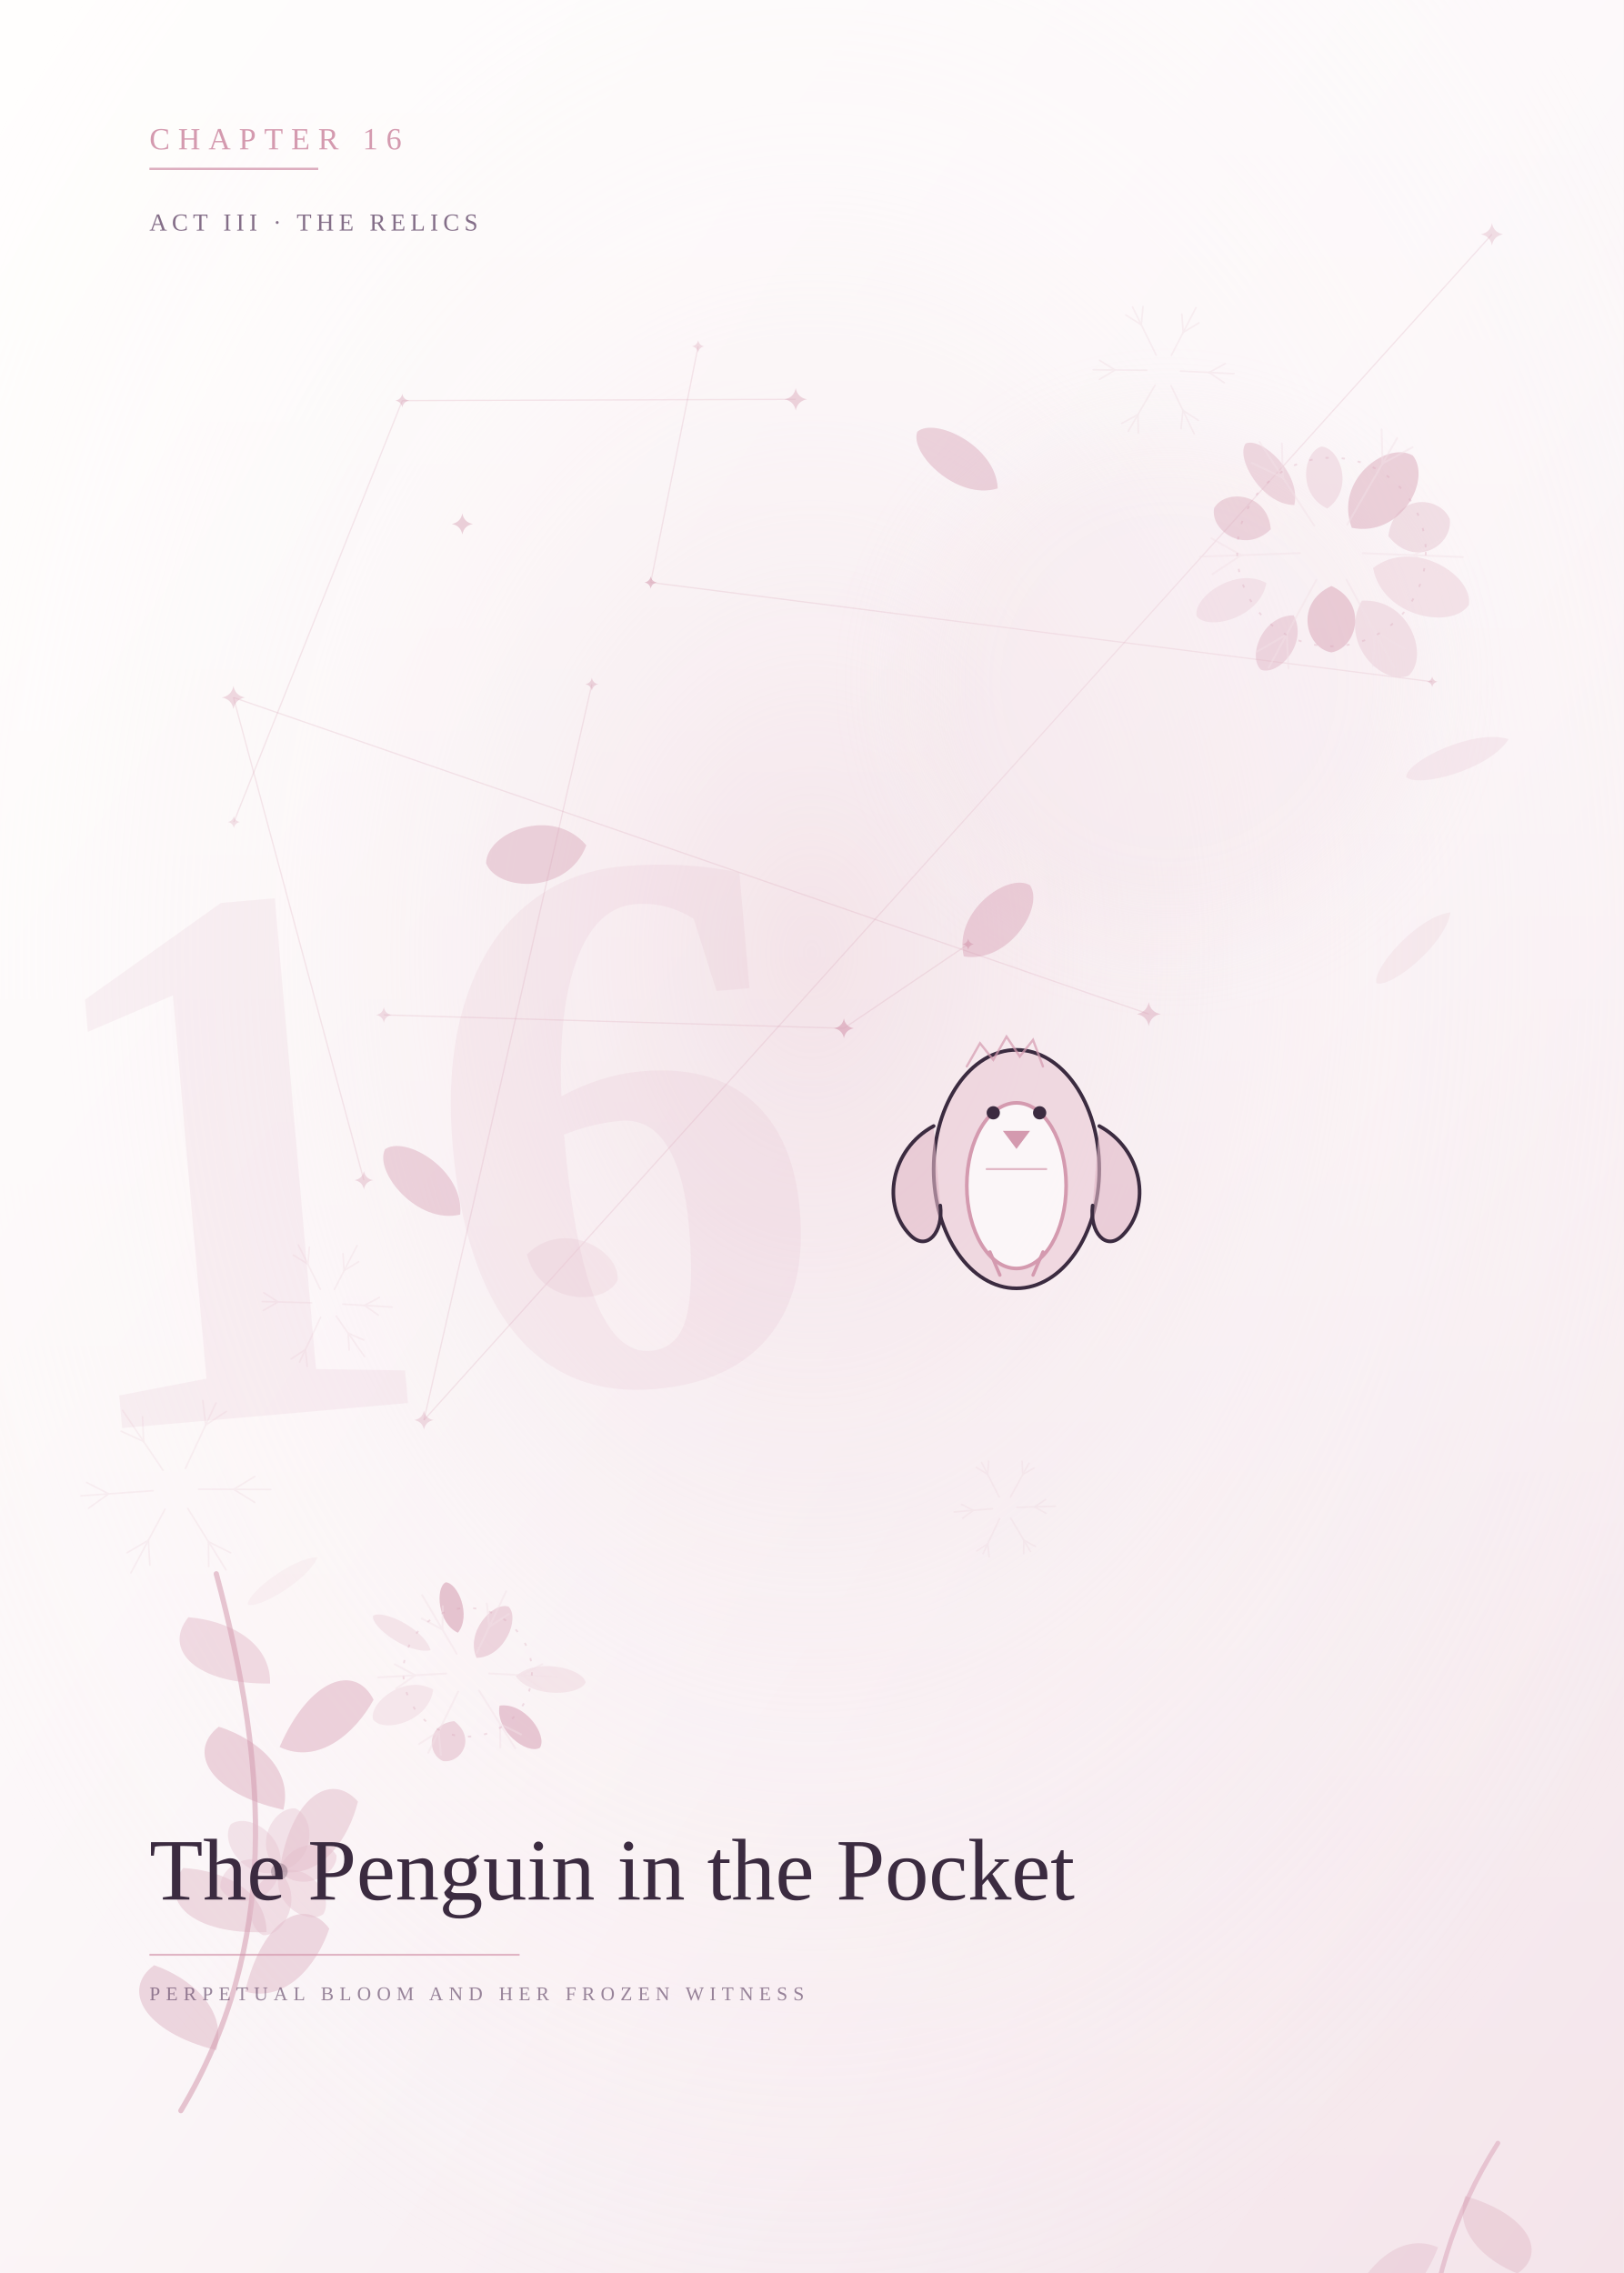
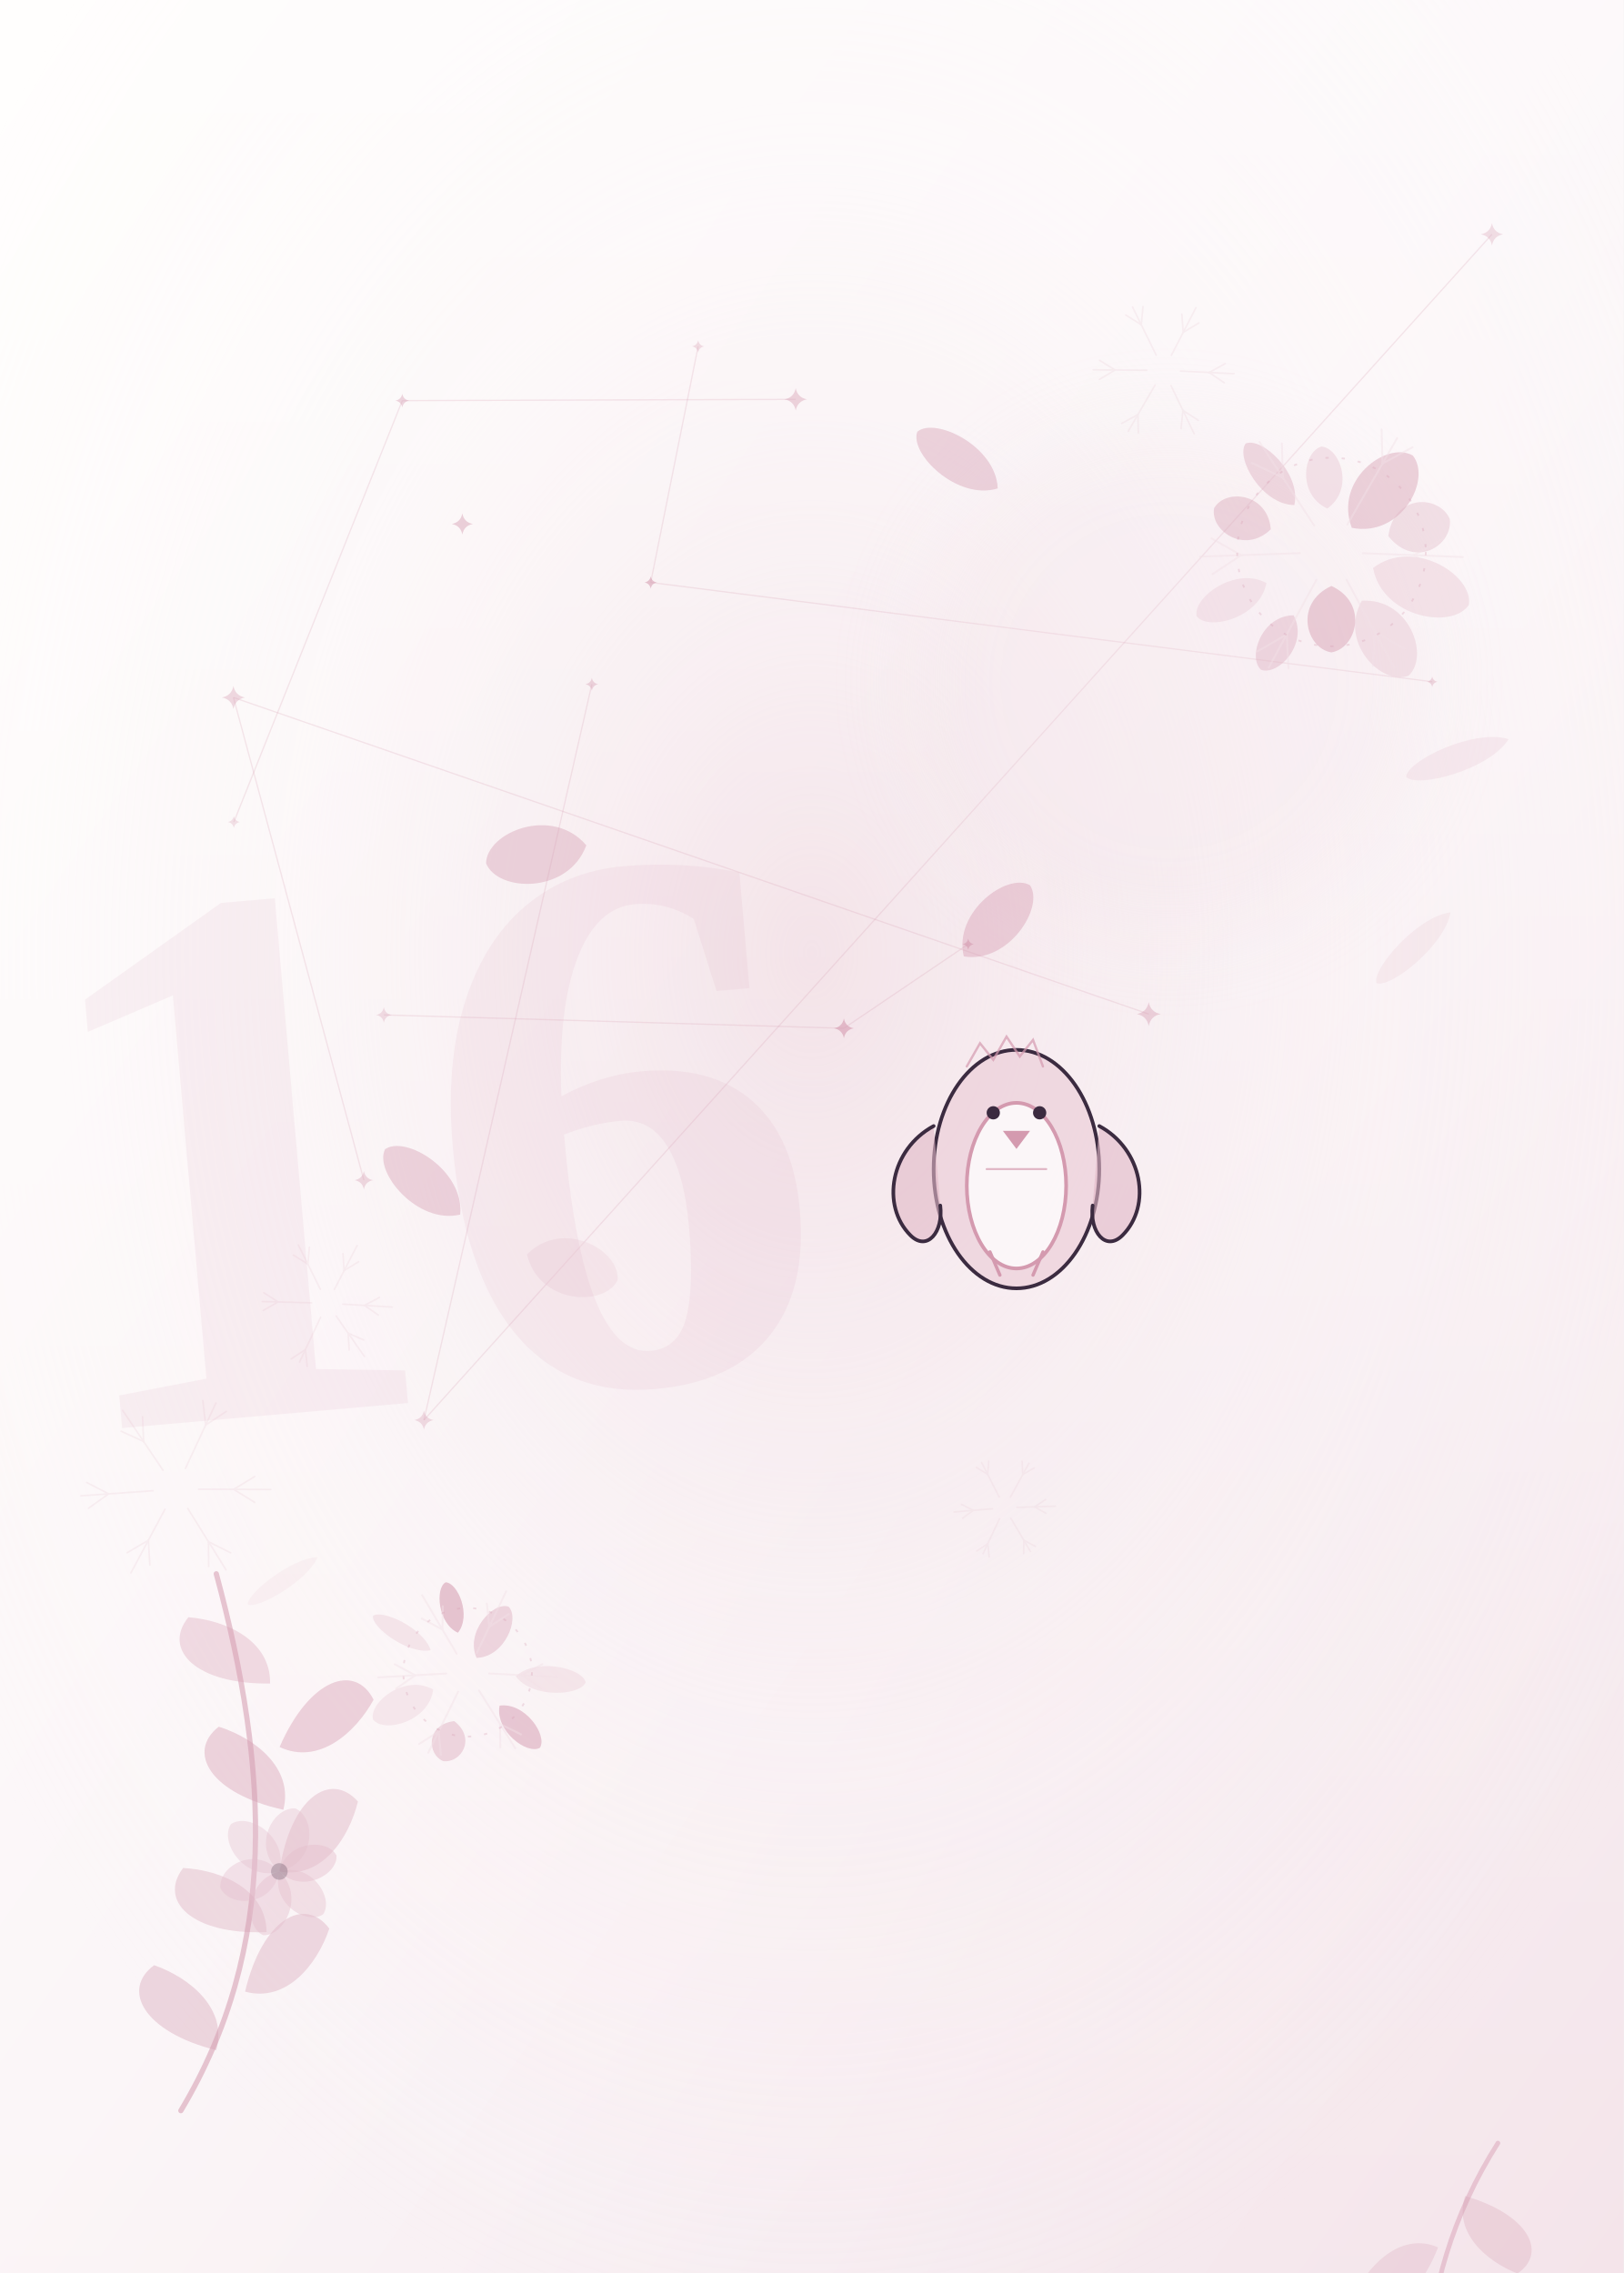
<svg xmlns="http://www.w3.org/2000/svg" viewBox="0 0 1000 1400" width="1000" height="1400" role="img" aria-labelledby="c16-title c16-desc">
  <defs>
    <linearGradient id="c16-bg" x1="0" y1="0" x2="1" y2="1">
      <stop offset="0" stop-color="#FFFDFB" />
      <stop offset="0.48" stop-color="rgb(251, 245, 247)" />
      <stop offset="1" stop-color="rgb(243, 227, 233)" />
    </linearGradient>
    <radialGradient id="c16-halo" cx="50%" cy="42%" r="62%">
      <stop offset="0" stop-color="rgb(234, 205, 215)" stop-opacity="0.7" />
      <stop offset="0.55" stop-color="rgb(246, 235, 239)" stop-opacity="0.24" />
      <stop offset="1" stop-color="rgb(251, 245, 247)" stop-opacity="0" />
    </radialGradient>
    <linearGradient id="c16-accent" x1="0" y1="0" x2="0.9" y2="1">
      <stop offset="0" stop-color="rgb(221, 174, 191)" />
      <stop offset="0.55" stop-color="#D49AAF" />
      <stop offset="1" stop-color="rgb(174, 126, 144)" />
    </linearGradient>
    <linearGradient id="c16-veil" x1="0" y1="0" x2="0" y2="1">
      <stop offset="0" stop-color="#FFFFFF" stop-opacity="0.88" />
      <stop offset="0.55" stop-color="#FFFFFF" stop-opacity="0.4" />
      <stop offset="1" stop-color="#FFFFFF" stop-opacity="0.08" />
    </linearGradient>
    <radialGradient id="c16-spot" cx="50%" cy="46%" r="52%">
      <stop offset="0" stop-color="rgb(243, 227, 233)" stop-opacity="0.58" />
      <stop offset="0.55" stop-color="rgb(249, 241, 244)" stop-opacity="0.16" />
      <stop offset="1" stop-color="rgb(106, 77, 88)" stop-opacity="0.24" />
    </radialGradient>
    <radialGradient id="c16-vignette" cx="50%" cy="48%" r="72%">
      <stop offset="0" stop-color="rgb(106, 77, 88)" stop-opacity="0" />
      <stop offset="0.66" stop-color="rgb(106, 77, 88)" stop-opacity="0" />
      <stop offset="1" stop-color="rgb(106, 77, 88)" stop-opacity="0.32" />
    </radialGradient>
    <filter id="c16-blur" x="-30%" y="-30%" width="160%" height="160%">
      <feGaussianBlur stdDeviation="26" />
    </filter>
    <filter id="c16-soft" x="-20%" y="-20%" width="140%" height="140%">
      <feGaussianBlur stdDeviation="4" />
    </filter>
    <filter id="c16-shadow" x="-30%" y="-30%" width="160%" height="160%">
      <feDropShadow dx="0" dy="10" stdDeviation="14" flood-color="rgb(95, 69, 79)" flood-opacity="0.22" />
    </filter>
  </defs>
  <rect width="1000" height="1400" fill="url(#c16-bg)" />
  <rect width="1000" height="1400" fill="url(#c16-halo)" />
  <rect width="1000" height="1400" fill="url(#c16-veil)" opacity="0.5" />
  <line x1="144.03" y1="506.29" x2="247.75" y2="246.76" stroke="#D49AAF" stroke-width="0.8" opacity="0.22" />
  <line x1="247.75" y1="246.76" x2="490.06" y2="245.96" stroke="#D49AAF" stroke-width="0.8" opacity="0.22" />
  <line x1="364.5" y1="421.43" x2="261.09" y2="874.66" stroke="#D49AAF" stroke-width="0.8" opacity="0.22" />
  <line x1="261.09" y1="874.66" x2="918.84" y2="144.3" stroke="#D49AAF" stroke-width="0.8" opacity="0.22" />
  <line x1="882.04" y1="419.91" x2="400.75" y2="358.75" stroke="#D49AAF" stroke-width="0.8" opacity="0.22" />
  <line x1="400.75" y1="358.75" x2="429.96" y2="213.34" stroke="#D49AAF" stroke-width="0.8" opacity="0.22" />
  <line x1="236.41" y1="625.13" x2="519.72" y2="633.35" stroke="#D49AAF" stroke-width="0.8" opacity="0.22" />
  <line x1="519.72" y1="633.35" x2="596.28" y2="581.55" stroke="#D49AAF" stroke-width="0.8" opacity="0.22" />
  <line x1="224.09" y1="726.9" x2="143.77" y2="429.6" stroke="#D49AAF" stroke-width="0.8" opacity="0.22" />
  <line x1="143.77" y1="429.6" x2="707.46" y2="624.59" stroke="#D49AAF" stroke-width="0.8" opacity="0.22" />
  <path d="M 144.03 502.56 Q 144.63 505.69 147.76 506.29 Q 144.63 506.89 144.03 510.02 Q 143.43 506.89 140.3 506.29 Q 143.43 505.69 144.03 502.56 Z" fill="#D49AAF" opacity="0.281" />
  <path d="M 247.75 242.52 Q 248.42 246.08 251.98 246.76 Q 248.42 247.44 247.75 250.99 Q 247.07 247.44 243.51 246.76 Q 247.07 246.08 247.75 242.52 Z" fill="#D49AAF" opacity="0.391" />
  <path d="M 490.06 239.04 Q 491.17 244.86 496.98 245.96 Q 491.17 247.07 490.06 252.88 Q 488.96 247.07 483.14 245.96 Q 488.96 244.86 490.06 239.04 Z" fill="#D49AAF" opacity="0.402" />
  <path d="M 364.5 417.46 Q 365.13 420.8 368.47 421.43 Q 365.13 422.07 364.5 425.41 Q 363.86 422.07 360.52 421.43 Q 363.86 420.8 364.5 417.46 Z" fill="#D49AAF" opacity="0.383" />
  <path d="M 261.09 868.77 Q 262.04 873.72 266.99 874.66 Q 262.04 875.61 261.09 880.56 Q 260.15 875.61 255.2 874.66 Q 260.15 873.72 261.09 868.77 Z" fill="#D49AAF" opacity="0.328" />
  <path d="M 918.84 137.43 Q 919.94 143.2 925.71 144.3 Q 919.94 145.4 918.84 151.18 Q 917.74 145.4 911.97 144.3 Q 917.74 143.2 918.84 137.43 Z" fill="#D49AAF" opacity="0.3" />
  <path d="M 882.04 416.62 Q 882.57 419.38 885.33 419.91 Q 882.57 420.43 882.04 423.19 Q 881.52 420.43 878.76 419.91 Q 881.52 419.38 882.04 416.62 Z" fill="#D49AAF" opacity="0.385" />
  <path d="M 400.75 354.93 Q 401.36 358.14 404.57 358.75 Q 401.36 359.37 400.75 362.58 Q 400.13 359.37 396.92 358.75 Q 400.13 358.14 400.75 354.93 Z" fill="#D49AAF" opacity="0.555" />
  <path d="M 429.96 209.56 Q 430.56 212.74 433.74 213.34 Q 430.56 213.95 429.96 217.13 Q 429.35 213.95 426.17 213.34 Q 429.35 212.74 429.96 209.56 Z" fill="#D49AAF" opacity="0.312" />
  <path d="M 236.41 620.35 Q 237.17 624.37 241.19 625.13 Q 237.17 625.9 236.41 629.91 Q 235.64 625.9 231.63 625.13 Q 235.64 624.37 236.41 620.35 Z" fill="#D49AAF" opacity="0.303" />
  <path d="M 519.72 627.24 Q 520.7 632.38 525.84 633.35 Q 520.7 634.33 519.72 639.47 Q 518.74 634.33 513.6 633.35 Q 518.74 632.38 519.72 627.24 Z" fill="#D49AAF" opacity="0.59" />
  <path d="M 596.28 578.03 Q 596.84 580.98 599.79 581.55 Q 596.84 582.11 596.28 585.06 Q 595.72 582.11 592.77 581.55 Q 595.72 580.98 596.28 578.03 Z" fill="#D49AAF" opacity="0.603" />
  <path d="M 224.09 721.22 Q 225 725.99 229.77 726.9 Q 225 727.81 224.09 732.58 Q 223.18 727.81 218.42 726.9 Q 223.18 725.99 224.09 721.22 Z" fill="#D49AAF" opacity="0.351" />
  <path d="M 143.77 422.47 Q 144.91 428.46 150.9 429.6 Q 144.91 430.74 143.77 436.73 Q 142.63 430.74 136.64 429.6 Q 142.63 428.46 143.77 422.47 Z" fill="#D49AAF" opacity="0.355" />
  <path d="M 707.46 617.21 Q 708.64 623.41 714.85 624.59 Q 708.64 625.77 707.46 631.97 Q 706.28 625.77 700.08 624.59 Q 706.28 623.41 707.46 617.21 Z" fill="#D49AAF" opacity="0.401" />
  <path d="M 284.73 316.22 Q 285.78 321.69 291.24 322.73 Q 285.78 323.77 284.73 329.24 Q 283.69 323.77 278.22 322.73 Q 283.69 321.69 284.73 316.22 Z" fill="#D49AAF" opacity="0.436" />
  <circle cx="720" cy="420" r="160" fill="rgb(240, 220, 227)" opacity="0.22" filter="url(#c16-blur)" />
  <g>
    <g>
      <path d="M0 0 C -25.93 -14.15 -17.49 -51.17 0 -54.43 C 17.49 -51.17 25.93 -14.15 0 0 Z" transform="translate(838.69 369.98) rotate(148.06)" fill="rgb(236, 210, 219)" opacity="0.611" stroke="none" stroke-width="1.2" />
      <path d="M0 0 C -23.2 -10.63 -15.64 -38.45 0 -40.9 C 15.64 -38.45 23.2 -10.63 0 0 Z" transform="translate(819.97 360.92) rotate(180.08)" fill="#D49AAF" opacity="0.449" stroke="none" stroke-width="1.2" />
      <path d="M0 0 C -16.8 -10.17 -11.33 -36.78 0 -39.13 C 11.33 -36.78 16.8 -10.17 0 0 Z" transform="translate(796.71 378.97) rotate(210.87)" fill="rgb(223, 179, 195)" opacity="0.46" stroke="none" stroke-width="1.2" />
      <path d="M0 0 C -17.46 -12.37 -11.77 -44.71 0 -47.56 C 11.77 -44.71 17.46 -12.37 0 0 Z" transform="translate(779.9 359.11) rotate(244.52)" fill="rgb(236, 210, 219)" opacity="0.481" stroke="none" stroke-width="1.2" />
      <path d="M0 0 C -20.46 -9.68 -13.8 -35.01 0 -37.25 C 13.8 -35.01 20.46 -9.68 0 0 Z" transform="translate(782.64 326.01) rotate(290.54)" fill="#D49AAF" opacity="0.363" stroke="none" stroke-width="1.2" />
      <path d="M0 0 C -15.58 -12.57 -10.51 -45.46 0 -48.36 C 10.51 -45.46 15.58 -12.57 0 0 Z" transform="translate(797.14 311.1) rotate(321.66)" fill="rgb(223, 179, 195)" opacity="0.458" stroke="none" stroke-width="1.2" />
      <path d="M0 0 C -17.58 -9.96 -11.86 -36.02 0 -38.32 C 11.86 -36.02 17.58 -9.96 0 0 Z" transform="translate(817.46 313.18) rotate(354.59)" fill="rgb(236, 210, 219)" opacity="0.59" stroke="none" stroke-width="1.2" />
      <path d="M0 0 C -27.33 -15.15 -18.43 -54.78 0 -58.27 C 18.43 -54.78 27.33 -15.15 0 0 Z" transform="translate(832.53 325.11) rotate(400.09)" fill="#D49AAF" opacity="0.421" stroke="none" stroke-width="1.2" />
      <path d="M0 0 C -24.2 -10.21 -16.32 -36.91 0 -39.27 C 16.32 -36.91 24.2 -10.21 0 0 Z" transform="translate(855.03 330.2) rotate(434.37)" fill="rgb(223, 179, 195)" opacity="0.362" stroke="none" stroke-width="1.2" />
      <path d="M0 0 C -26.7 -16.45 -18.01 -59.46 0 -63.25 C 18.01 -59.46 26.7 -16.45 0 0 Z" transform="translate(845.61 349.83) rotate(471.01)" fill="rgb(236, 210, 219)" opacity="0.543" stroke="none" stroke-width="1.2" />
      <g stroke="rgb(242, 225, 231)" stroke-width="1.2" opacity="0.451" stroke-linecap="round">
        <line x1="839.42" y1="340.74" x2="900.9" y2="343.1" />
        <line x1="870.78" y1="341.95" x2="889.14" y2="331.64" />
        <line x1="870.78" y1="341.95" x2="888.29" y2="353.63" />
        <line x1="829.27" y1="357.07" x2="858.64" y2="411.14" />
        <line x1="846.65" y1="389.07" x2="864.88" y2="399.58" />
        <line x1="846.65" y1="389.07" x2="845.55" y2="410.09" />
        <line x1="810.73" y1="357.08" x2="781.38" y2="411.16" />
        <line x1="792.44" y1="390.77" x2="793.55" y2="411.8" />
        <line x1="792.44" y1="390.77" x2="774.21" y2="401.3" />
        <line x1="800.58" y1="340.68" x2="739.09" y2="342.83" />
        <line x1="764.36" y1="341.95" x2="746.81" y2="353.57" />
        <line x1="764.36" y1="341.95" x2="746.05" y2="331.58" />
        <line x1="809.37" y1="323.73" x2="775.71" y2="272.23" />
        <line x1="790.07" y1="294.19" x2="771.04" y2="285.19" />
        <line x1="790.07" y1="294.19" x2="789.46" y2="273.15" />
        <line x1="829.71" y1="323.17" x2="860.46" y2="269.87" />
        <line x1="851.43" y1="285.52" x2="850.87" y2="264.48" />
        <line x1="851.43" y1="285.52" x2="869.93" y2="275.47" />
      </g>
      <circle cx="820" cy="340" r="58.08" fill="none" stroke="#D49AAF" stroke-width="1.1" opacity="0.287" stroke-dasharray="2 8" />
    </g>
    <g>
      <path d="M0 0 C -9.53 -10.75 -6.43 -38.88 0 -41.36 C 6.43 -38.88 9.53 -10.75 0 0 Z" transform="translate(265.25 1016.44) rotate(300.79)" fill="rgb(236, 210, 219)" opacity="0.495" stroke="none" stroke-width="1.2" />
      <path d="M0 0 C -10.74 -8.31 -7.24 -30.04 0 -31.96 C 7.24 -30.04 10.74 -8.31 0 0 Z" transform="translate(282.04 1005.64) rotate(346.25)" fill="#D49AAF" opacity="0.548" stroke="none" stroke-width="1.2" />
      <path d="M0 0 C -14.51 -9.67 -9.78 -34.96 0 -37.19 C 9.78 -34.96 14.51 -9.67 0 0 Z" transform="translate(293.52 1021.14) rotate(391.94)" fill="rgb(223, 179, 195)" opacity="0.506" stroke="none" stroke-width="1.2" />
      <path d="M0 0 C -12.81 -11.22 -8.64 -40.57 0 -43.16 C 8.64 -40.57 12.81 -11.22 0 0 Z" transform="translate(317.66 1032.53) rotate(454.87)" fill="rgb(236, 210, 219)" opacity="0.444" stroke="none" stroke-width="1.2" />
      <path d="M0 0 C -12.94 -9.34 -8.73 -33.78 0 -35.94 C 8.73 -33.78 12.94 -9.34 0 0 Z" transform="translate(307.66 1050.54) rotate(496.25)" fill="#D49AAF" opacity="0.507" stroke="none" stroke-width="1.2" />
      <path d="M0 0 C -16.2 -6.64 -10.93 -24.02 0 -25.55 C 10.93 -24.02 16.2 -6.64 0 0 Z" transform="translate(279.73 1060.08) rotate(555.36)" fill="rgb(223, 179, 195)" opacity="0.505" stroke="none" stroke-width="1.2" />
      <path d="M0 0 C -16.31 -10.77 -11 -38.94 0 -41.42 C 11 -38.94 16.31 -10.77 0 0 Z" transform="translate(266.78 1040.62) rotate(603.41)" fill="rgb(236, 210, 219)" opacity="0.423" stroke="none" stroke-width="1.2" />
      <g stroke="rgb(242, 225, 231)" stroke-width="1.2" opacity="0.451" stroke-linecap="round">
        <line x1="301.23" y1="1030.72" x2="343.12" y2="1032.99" />
        <line x1="321.36" y1="1031.81" x2="333.99" y2="1024.98" />
        <line x1="321.36" y1="1031.81" x2="333.17" y2="1039.96" />
        <line x1="295.03" y1="1041.23" x2="317.31" y2="1076.78" />
        <line x1="307.97" y1="1061.87" x2="320.82" y2="1068.25" />
        <line x1="307.97" y1="1061.87" x2="308.11" y2="1076.22" />
        <line x1="282.18" y1="1041.9" x2="263.74" y2="1079.59" />
        <line x1="270.14" y1="1066.5" x2="271.51" y2="1080.79" />
        <line x1="270.14" y1="1066.5" x2="258.03" y2="1074.2" />
        <line x1="274.77" y1="1030.76" x2="232.89" y2="1033.17" />
        <line x1="255.75" y1="1031.85" x2="243.96" y2="1040.05" />
        <line x1="255.75" y1="1031.85" x2="243.1" y2="1025.07" />
        <line x1="281.27" y1="1018.59" x2="259.95" y2="982.46" />
        <line x1="272.46" y1="1003.67" x2="259.79" y2="996.94" />
        <line x1="272.46" y1="1003.67" x2="272.71" y2="989.32" />
        <line x1="293.69" y1="1018.04" x2="311.7" y2="980.15" />
        <line x1="301.34" y1="1001.94" x2="299.82" y2="987.67" />
        <line x1="301.34" y1="1001.94" x2="313.37" y2="994.11" />
      </g>
      <circle cx="288" cy="1030" r="39.6" fill="none" stroke="#D49AAF" stroke-width="1.1" opacity="0.287" stroke-dasharray="2 8" />
    </g>
    <path d="M0 0 C -22.26 -15.95 -15.01 -57.65 0 -61.33 C 15.01 -57.65 22.26 -15.95 0 0 Z" transform="translate(283.43 748.09) rotate(311.01)" fill="#D49AAF" opacity="0.397" stroke="none" stroke-width="1.2" />
    <path d="M0 0 C -8.65 -13.51 -5.84 -48.86 0 -51.98 C 5.84 -48.86 8.65 -13.51 0 0 Z" transform="translate(195.61 959.12) rotate(235.88)" fill="rgb(236, 210, 219)" opacity="0.219" stroke="none" stroke-width="1.2" />
    <path d="M0 0 C -20.66 -15.76 -13.93 -56.97 0 -60.6 C 13.93 -56.97 20.66 -15.76 0 0 Z" transform="translate(614.46 300.82) rotate(305.18)" fill="#D49AAF" opacity="0.4" stroke="none" stroke-width="1.2" />
    <path d="M0 0 C -27.4 -15.09 -18.48 -54.55 0 -58.03 C 18.48 -54.55 27.4 -15.09 0 0 Z" transform="translate(324.56 772.61) rotate(105.92)" fill="rgb(236, 210, 219)" opacity="0.378" stroke="none" stroke-width="1.2" />
    <path d="M0 0 C -27.88 -16.31 -18.81 -58.95 0 -62.72 C 18.81 -58.95 27.88 -16.31 0 0 Z" transform="translate(361.09 520.64) rotate(259.85)" fill="#D49AAF" opacity="0.39" stroke="none" stroke-width="1.2" />
    <path d="M0 0 C -13.6 -17.5 -9.17 -63.26 0 -67.29 C 9.17 -63.26 13.6 -17.5 0 0 Z" transform="translate(929.11 455.26) rotate(249.79)" fill="rgb(236, 210, 219)" opacity="0.368" stroke="none" stroke-width="1.2" />
    <path d="M0 0 C -23.39 -15.57 -15.77 -56.29 0 -59.88 C 15.77 -56.29 23.39 -15.57 0 0 Z" transform="translate(593.55 589.09) rotate(42.91)" fill="#D49AAF" opacity="0.404" stroke="none" stroke-width="1.2" />
    <path d="M0 0 C -12.33 -16.39 -8.32 -59.26 0 -63.05 C 8.32 -59.26 12.33 -16.39 0 0 Z" transform="translate(893.32 561.94) rotate(226.25)" fill="rgb(236, 210, 219)" opacity="0.321" stroke="none" stroke-width="1.2" />
    <g stroke="rgb(236, 210, 219)" stroke-width="1" opacity="0.3" stroke-linecap="round">
      <line x1="211.13" y1="803.26" x2="241.49" y2="805.04" />
      <line x1="224.45" y1="804.04" x2="233.63" y2="799.13" />
      <line x1="224.45" y1="804.04" x2="232.99" y2="809.99" />
      <line x1="207.03" y1="810.58" x2="224.45" y2="835.52" />
      <line x1="214.42" y1="821.16" x2="223.96" y2="825.32" />
      <line x1="214.42" y1="821.16" x2="215.04" y2="831.55" />
      <line x1="197.44" y1="811.39" x2="184.47" y2="838.91" />
      <line x1="188.09" y1="831.23" x2="189.22" y2="841.57" />
      <line x1="188.09" y1="831.23" x2="179.38" y2="836.93" />
      <line x1="191.93" y1="802.45" x2="161.52" y2="801.65" />
      <line x1="171.22" y1="801.9" x2="162.21" y2="807.11" />
      <line x1="171.22" y1="801.9" x2="162.49" y2="796.23" />
      <line x1="197.27" y1="794.09" x2="183.75" y2="766.84" />
      <line x1="189.59" y1="778.61" x2="180.77" y2="773.08" />
      <line x1="189.59" y1="778.61" x2="190.52" y2="768.25" />
      <line x1="205.95" y1="794.17" x2="219.92" y2="767.15" />
      <line x1="211.97" y1="782.53" x2="211.21" y2="772.15" />
      <line x1="211.97" y1="782.53" x2="220.88" y2="777.15" />
    </g>
    <g stroke="rgb(236, 210, 219)" stroke-width="1" opacity="0.3" stroke-linecap="round">
      <line x1="122.28" y1="917.25" x2="166.75" y2="917.41" />
      <line x1="143.88" y1="917.33" x2="156.89" y2="909.42" />
      <line x1="143.88" y1="917.33" x2="156.83" y2="925.33" />
      <line x1="115.66" y1="929.12" x2="139.17" y2="966.87" />
      <line x1="128.4" y1="949.58" x2="142.01" y2="956.39" />
      <line x1="128.4" y1="949.58" x2="128.51" y2="964.8" />
      <line x1="101.61" y1="929.58" x2="80.62" y2="968.79" />
      <line x1="91.38" y1="948.69" x2="92.27" y2="963.88" />
      <line x1="91.38" y1="948.69" x2="78.25" y2="956.37" />
      <line x1="94.22" y1="918.18" x2="49.86" y2="921.31" />
      <line x1="66.89" y1="920.11" x2="54.51" y2="928.96" />
      <line x1="66.89" y1="920.11" x2="53.39" y2="913.09" />
      <line x1="100.38" y1="905.55" x2="75.51" y2="868.68" />
      <line x1="88.44" y1="887.84" x2="74.59" y2="881.53" />
      <line x1="88.44" y1="887.84" x2="87.78" y2="872.64" />
      <line x1="114.17" y1="904.47" x2="132.98" y2="864.16" />
      <line x1="126.65" y1="877.74" x2="124.92" y2="862.62" />
      <line x1="126.65" y1="877.74" x2="139.34" y2="869.35" />
    </g>
    <g stroke="rgb(236, 210, 219)" stroke-width="1" opacity="0.3" stroke-linecap="round">
      <line x1="727.05" y1="228.59" x2="759.99" y2="230.14" />
      <line x1="744.64" y1="229.42" x2="754.52" y2="223.98" />
      <line x1="744.64" y1="229.42" x2="753.97" y2="235.76" />
      <line x1="721.16" y1="237.49" x2="735.46" y2="267.21" />
      <line x1="728.52" y1="252.78" x2="738" y2="258.89" />
      <line x1="728.52" y1="252.78" x2="727.37" y2="264.01" />
      <line x1="711.41" y1="237.11" x2="694.84" y2="265.63" />
      <line x1="700.79" y1="255.39" x2="701.06" y2="266.67" />
      <line x1="700.79" y1="255.39" x2="690.86" y2="260.75" />
      <line x1="706.23" y1="228.03" x2="673.24" y2="227.79" />
      <line x1="686.71" y1="227.89" x2="677.05" y2="233.72" />
      <line x1="686.71" y1="227.89" x2="677.13" y2="221.92" />
      <line x1="712.05" y1="218.75" x2="697.52" y2="189.14" />
      <line x1="702.88" y1="200.05" x2="693.34" y2="194.01" />
      <line x1="702.88" y1="200.05" x2="703.93" y2="188.82" />
      <line x1="721.41" y1="218.84" x2="736.52" y2="189.52" />
      <line x1="728.67" y1="204.75" x2="727.84" y2="193.5" />
      <line x1="728.67" y1="204.75" x2="738.32" y2="198.9" />
    </g>
    <g stroke="rgb(236, 210, 219)" stroke-width="1" opacity="0.3" stroke-linecap="round">
      <line x1="626.23" y1="928.43" x2="649.98" y2="927.69" />
      <line x1="637.14" y1="928.09" x2="643.93" y2="923.63" />
      <line x1="637.14" y1="928.09" x2="644.19" y2="932.12" />
      <line x1="622.54" y1="935.12" x2="634.61" y2="955.59" />
      <line x1="630.55" y1="948.7" x2="637.72" y2="952.51" />
      <line x1="630.55" y1="948.7" x2="630.41" y2="956.83" />
      <line x1="615.54" y1="935.45" x2="605.43" y2="956.95" />
      <line x1="608.31" y1="950.82" x2="609.2" y2="958.9" />
      <line x1="608.31" y1="950.82" x2="601.52" y2="955.28" />
      <line x1="611.26" y1="929.28" x2="587.58" y2="931.24" />
      <line x1="599.41" y1="930.26" x2="592.86" y2="935.07" />
      <line x1="599.41" y1="930.26" x2="592.16" y2="926.6" />
      <line x1="615.33" y1="921.98" x2="604.55" y2="900.81" />
      <line x1="608.26" y1="908.08" x2="601.33" y2="903.83" />
      <line x1="608.26" y1="908.08" x2="608.9" y2="899.98" />
      <line x1="622.32" y1="922.07" x2="633.69" y2="901.21" />
      <line x1="629.89" y1="908.19" x2="629.47" y2="900.07" />
      <line x1="629.89" y1="908.19" x2="636.93" y2="904.14" />
    </g>
    <g transform="translate(111.38 1300) rotate(7.28)">
      <path d="M 0 0 C 47.25 -108 27 -216 -20.25 -330.75" fill="none" stroke="#D49AAF" stroke-width="3.24" opacity="0.55" stroke-linecap="round" />
      <path d="M0 0 C -29.7 -35.64 -25.25 -64.8 0 -64.8 C 13.37 -45.36 20.79 -16.2 0 0 Z" transform="translate(16.87 -39.69) rotate(-43.39)" fill="#D49AAF" opacity="0.362" />
      <path d="M0 0 C -29.7 -35.64 -25.25 -64.8 0 -64.8 C 13.37 -45.36 20.79 -16.2 0 0 Z" transform="translate(29.93 -77.73) rotate(45.92)" fill="#D49AAF" opacity="0.34" />
      <path d="M0 0 C -29.7 -35.64 -25.25 -64.8 0 -64.8 C 13.37 -45.36 20.79 -16.2 0 0 Z" transform="translate(38.42 -115.76) rotate(-59.73)" fill="#D49AAF" opacity="0.322" />
      <path d="M0 0 C -29.7 -35.64 -25.25 -64.8 0 -64.8 C 13.37 -45.36 20.79 -16.2 0 0 Z" transform="translate(41.51 -153.8) rotate(41.04)" fill="#D49AAF" opacity="0.321" />
      <g>
        <path d="M0 0 C -17.91 -9.8 -12.08 -35.44 0 -37.71 C 12.08 -35.44 17.91 -9.8 0 0 Z" transform="translate(41.51 -153.8) rotate(127.03)" fill="rgb(227, 189, 203)" opacity="0.401" stroke="none" stroke-width="1.2" />
        <path d="M0 0 C -19.14 -10.52 -12.91 -38.05 0 -40.48 C 12.91 -38.05 19.14 -10.52 0 0 Z" transform="translate(41.51 -153.8) rotate(187.03)" fill="rgb(227, 189, 203)" opacity="0.424" stroke="none" stroke-width="1.2" />
        <path d="M0 0 C -19.77 -9.8 -13.33 -35.44 0 -37.7 C 13.33 -35.44 19.77 -9.8 0 0 Z" transform="translate(41.51 -153.8) rotate(247.03)" fill="rgb(227, 189, 203)" opacity="0.374" stroke="none" stroke-width="1.2" />
        <path d="M0 0 C -19.4 -10.85 -13.08 -39.21 0 -41.72 C 13.08 -39.21 19.4 -10.85 0 0 Z" transform="translate(41.51 -153.8) rotate(307.03)" fill="rgb(227, 189, 203)" opacity="0.347" stroke="none" stroke-width="1.2" />
        <path d="M0 0 C -20.55 -10.42 -13.86 -37.66 0 -40.07 C 13.86 -37.66 20.55 -10.42 0 0 Z" transform="translate(41.51 -153.8) rotate(367.03)" fill="rgb(227, 189, 203)" opacity="0.366" stroke="none" stroke-width="1.2" />
        <path d="M0 0 C -17.23 -9.5 -11.62 -34.33 0 -36.52 C 11.62 -34.33 17.23 -9.5 0 0 Z" transform="translate(41.51 -153.8) rotate(427.03)" fill="rgb(227, 189, 203)" opacity="0.445" stroke="none" stroke-width="1.2" />
        <circle cx="41.51" cy="-153.8" r="5.13" fill="#3B2B40" opacity="0.25" />
      </g>
      <path d="M0 0 C -29.7 -35.64 -25.25 -64.8 0 -64.8 C 13.37 -45.36 20.79 -16.2 0 0 Z" transform="translate(39.13 -191.84) rotate(-45.15)" fill="#D49AAF" opacity="0.399" />
      <path d="M0 0 C -29.7 -35.64 -25.25 -64.8 0 -64.8 C 13.37 -45.36 20.79 -16.2 0 0 Z" transform="translate(31.94 -229.87) rotate(56.01)" fill="#D49AAF" opacity="0.405" />
      <path d="M0 0 C -29.7 -35.64 -25.25 -64.8 0 -64.8 C 13.37 -45.36 20.79 -16.2 0 0 Z" transform="translate(21.18 -267.91) rotate(-58.23)" fill="#D49AAF" opacity="0.313" />
    </g>
    <g transform="translate(922.51 1320) rotate(188.77)">
      <path d="M 0 0 C 42 -96 24 -192 -18 -294" fill="none" stroke="#D49AAF" stroke-width="2.88" opacity="0.45" stroke-linecap="round" />
      <path d="M0 0 C -26.4 -31.68 -22.44 -57.6 0 -57.6 C 11.88 -40.32 18.48 -14.4 0 0 Z" transform="translate(15 -35.28) rotate(-42.79)" fill="#D49AAF" opacity="0.272" />
      <path d="M0 0 C -26.4 -31.68 -22.44 -57.6 0 -57.6 C 11.88 -40.32 18.48 -14.4 0 0 Z" transform="translate(26.61 -69.09) rotate(52.81)" fill="#D49AAF" opacity="0.24" />
      <path d="M0 0 C -26.4 -31.68 -22.44 -57.6 0 -57.6 C 11.88 -40.32 18.48 -14.4 0 0 Z" transform="translate(34.15 -102.9) rotate(-36.23)" fill="#D49AAF" opacity="0.203" />
      <path d="M0 0 C -26.4 -31.68 -22.44 -57.6 0 -57.6 C 11.88 -40.32 18.48 -14.4 0 0 Z" transform="translate(36.89 -136.71) rotate(43.72)" fill="#D49AAF" opacity="0.291" />
      <g>
        <path d="M0 0 C -16.03 -8.35 -10.81 -30.19 0 -32.12 C 10.81 -30.19 16.03 -8.35 0 0 Z" transform="translate(36.89 -136.71) rotate(325.39)" fill="rgb(227, 189, 203)" opacity="0.301" stroke="none" stroke-width="1.2" />
        <path d="M0 0 C -14.99 -8.11 -10.11 -29.34 0 -31.21 C 10.11 -29.34 14.99 -8.11 0 0 Z" transform="translate(36.89 -136.71) rotate(385.39)" fill="rgb(227, 189, 203)" opacity="0.347" stroke="none" stroke-width="1.2" />
        <path d="M0 0 C -17.3 -8.68 -11.67 -31.38 0 -33.39 C 11.67 -31.38 17.3 -8.68 0 0 Z" transform="translate(36.89 -136.71) rotate(445.39)" fill="rgb(227, 189, 203)" opacity="0.352" stroke="none" stroke-width="1.2" />
        <path d="M0 0 C -14.92 -8.24 -10.06 -29.79 0 -31.69 C 10.06 -29.79 14.92 -8.24 0 0 Z" transform="translate(36.89 -136.71) rotate(505.39)" fill="rgb(227, 189, 203)" opacity="0.356" stroke="none" stroke-width="1.2" />
        <path d="M0 0 C -16.35 -9.09 -11.03 -32.86 0 -34.96 C 11.03 -32.86 16.35 -9.09 0 0 Z" transform="translate(36.89 -136.71) rotate(565.39)" fill="rgb(227, 189, 203)" opacity="0.393" stroke="none" stroke-width="1.2" />
        <path d="M0 0 C -16.09 -9.62 -10.85 -34.78 0 -37 C 10.85 -34.78 16.09 -9.62 0 0 Z" transform="translate(36.89 -136.71) rotate(625.39)" fill="rgb(227, 189, 203)" opacity="0.428" stroke="none" stroke-width="1.2" />
        <circle cx="36.89" cy="-136.71" r="4.56" fill="#3B2B40" opacity="0.25" />
      </g>
      <path d="M0 0 C -26.4 -31.68 -22.44 -57.6 0 -57.6 C 11.88 -40.32 18.48 -14.4 0 0 Z" transform="translate(34.78 -170.52) rotate(-45.18)" fill="#D49AAF" opacity="0.223" />
      <path d="M0 0 C -26.4 -31.68 -22.44 -57.6 0 -57.6 C 11.88 -40.32 18.48 -14.4 0 0 Z" transform="translate(28.39 -204.33) rotate(57.62)" fill="#D49AAF" opacity="0.213" />
      <path d="M0 0 C -26.4 -31.68 -22.44 -57.6 0 -57.6 C 11.88 -40.32 18.48 -14.4 0 0 Z" transform="translate(18.83 -238.14) rotate(-38.55)" fill="#D49AAF" opacity="0.256" />
    </g>
  </g>
  <text x="276" y="862" font-family="Georgia, 'Times New Roman', serif" font-size="480" font-weight="700" fill="#D49AAF" fill-opacity="0.12" text-anchor="middle" transform="rotate(-5 276 862)">16</text>
  <g transform="translate(626 716) scale(1.02)">
    <g stroke="#3B2B40" stroke-width="2.2" fill="none" stroke-linecap="round">
      <ellipse cx="0" cy="4" rx="50" ry="72" fill="rgb(234, 205, 215)" fill-opacity="0.66" />
      <ellipse cx="0" cy="14" rx="30" ry="50" fill="#FFFFFF" fill-opacity="0.78" stroke="#D49AAF" />
      <path d="M -50,-22 C -76,-8 -82,26 -64,44 C -54,54 -44,42 -46,26" fill="rgb(225, 184, 199)" fill-opacity="0.6" />
      <path d="M 50,-22 C 76,-8 82,26 64,44 C 54,54 44,42 46,26" fill="rgb(225, 184, 199)" fill-opacity="0.6" />
      <circle cx="-14" cy="-30" r="4" fill="#3B2B40" stroke="none" />
      <circle cx="14" cy="-30" r="4" fill="#3B2B40" stroke="none" />
      <path d="M -6,-18 L 0,-10 L 6,-18 Z" fill="#D49AAF" stroke="#D49AAF" />
      <path d="M -18,4 l 36,0" stroke="#D49AAF" stroke-width="1.2" opacity="0.7" />
      <path d="M -16,54 l 6,14 M 16,54 l -6,14" stroke="#D49AAF" stroke-width="2" />
      <path d="M -30,-58 l 8,-14 l 8,10 l 8,-14 l 8,12 l 8,-10 l 6,16" stroke="#D49AAF" stroke-width="1.4" opacity="0.7" />
    </g>
  </g>
-   <g>
-     <line x1="92" y1="104" x2="196" y2="104" stroke="#D49AAF" stroke-width="1.4" opacity="0.8" />
-     <text x="92" y="92" font-family="Georgia, 'Times New Roman', serif" font-size="19" letter-spacing="5" fill="#D49AAF">CHAPTER 16</text>
-     <text x="92" y="142" font-family="Georgia, 'Times New Roman', serif" font-size="15" letter-spacing="3" fill="#5B3F62" fill-opacity="0.75">ACT III · THE RELICS</text>
-   </g>
-   <g>
-     <text x="92" y="1170" font-family="Georgia, 'Times New Roman', serif" font-size="54" font-weight="400" fill="#3B2B40" text-anchor="start">The Penguin in the Pocket</text>
-     <line x1="92" y1="1204" x2="320" y2="1204" stroke="#D49AAF" stroke-width="1.2" opacity="0.7" />
-     <text x="92" y="1232" font-family="Georgia, 'Times New Roman', serif" font-size="12" letter-spacing="3.5" fill="#5B3F62" fill-opacity="0.62" text-anchor="start">PERPETUAL BLOOM AND HER FROZEN WITNESS</text>
-   </g>
</svg>
